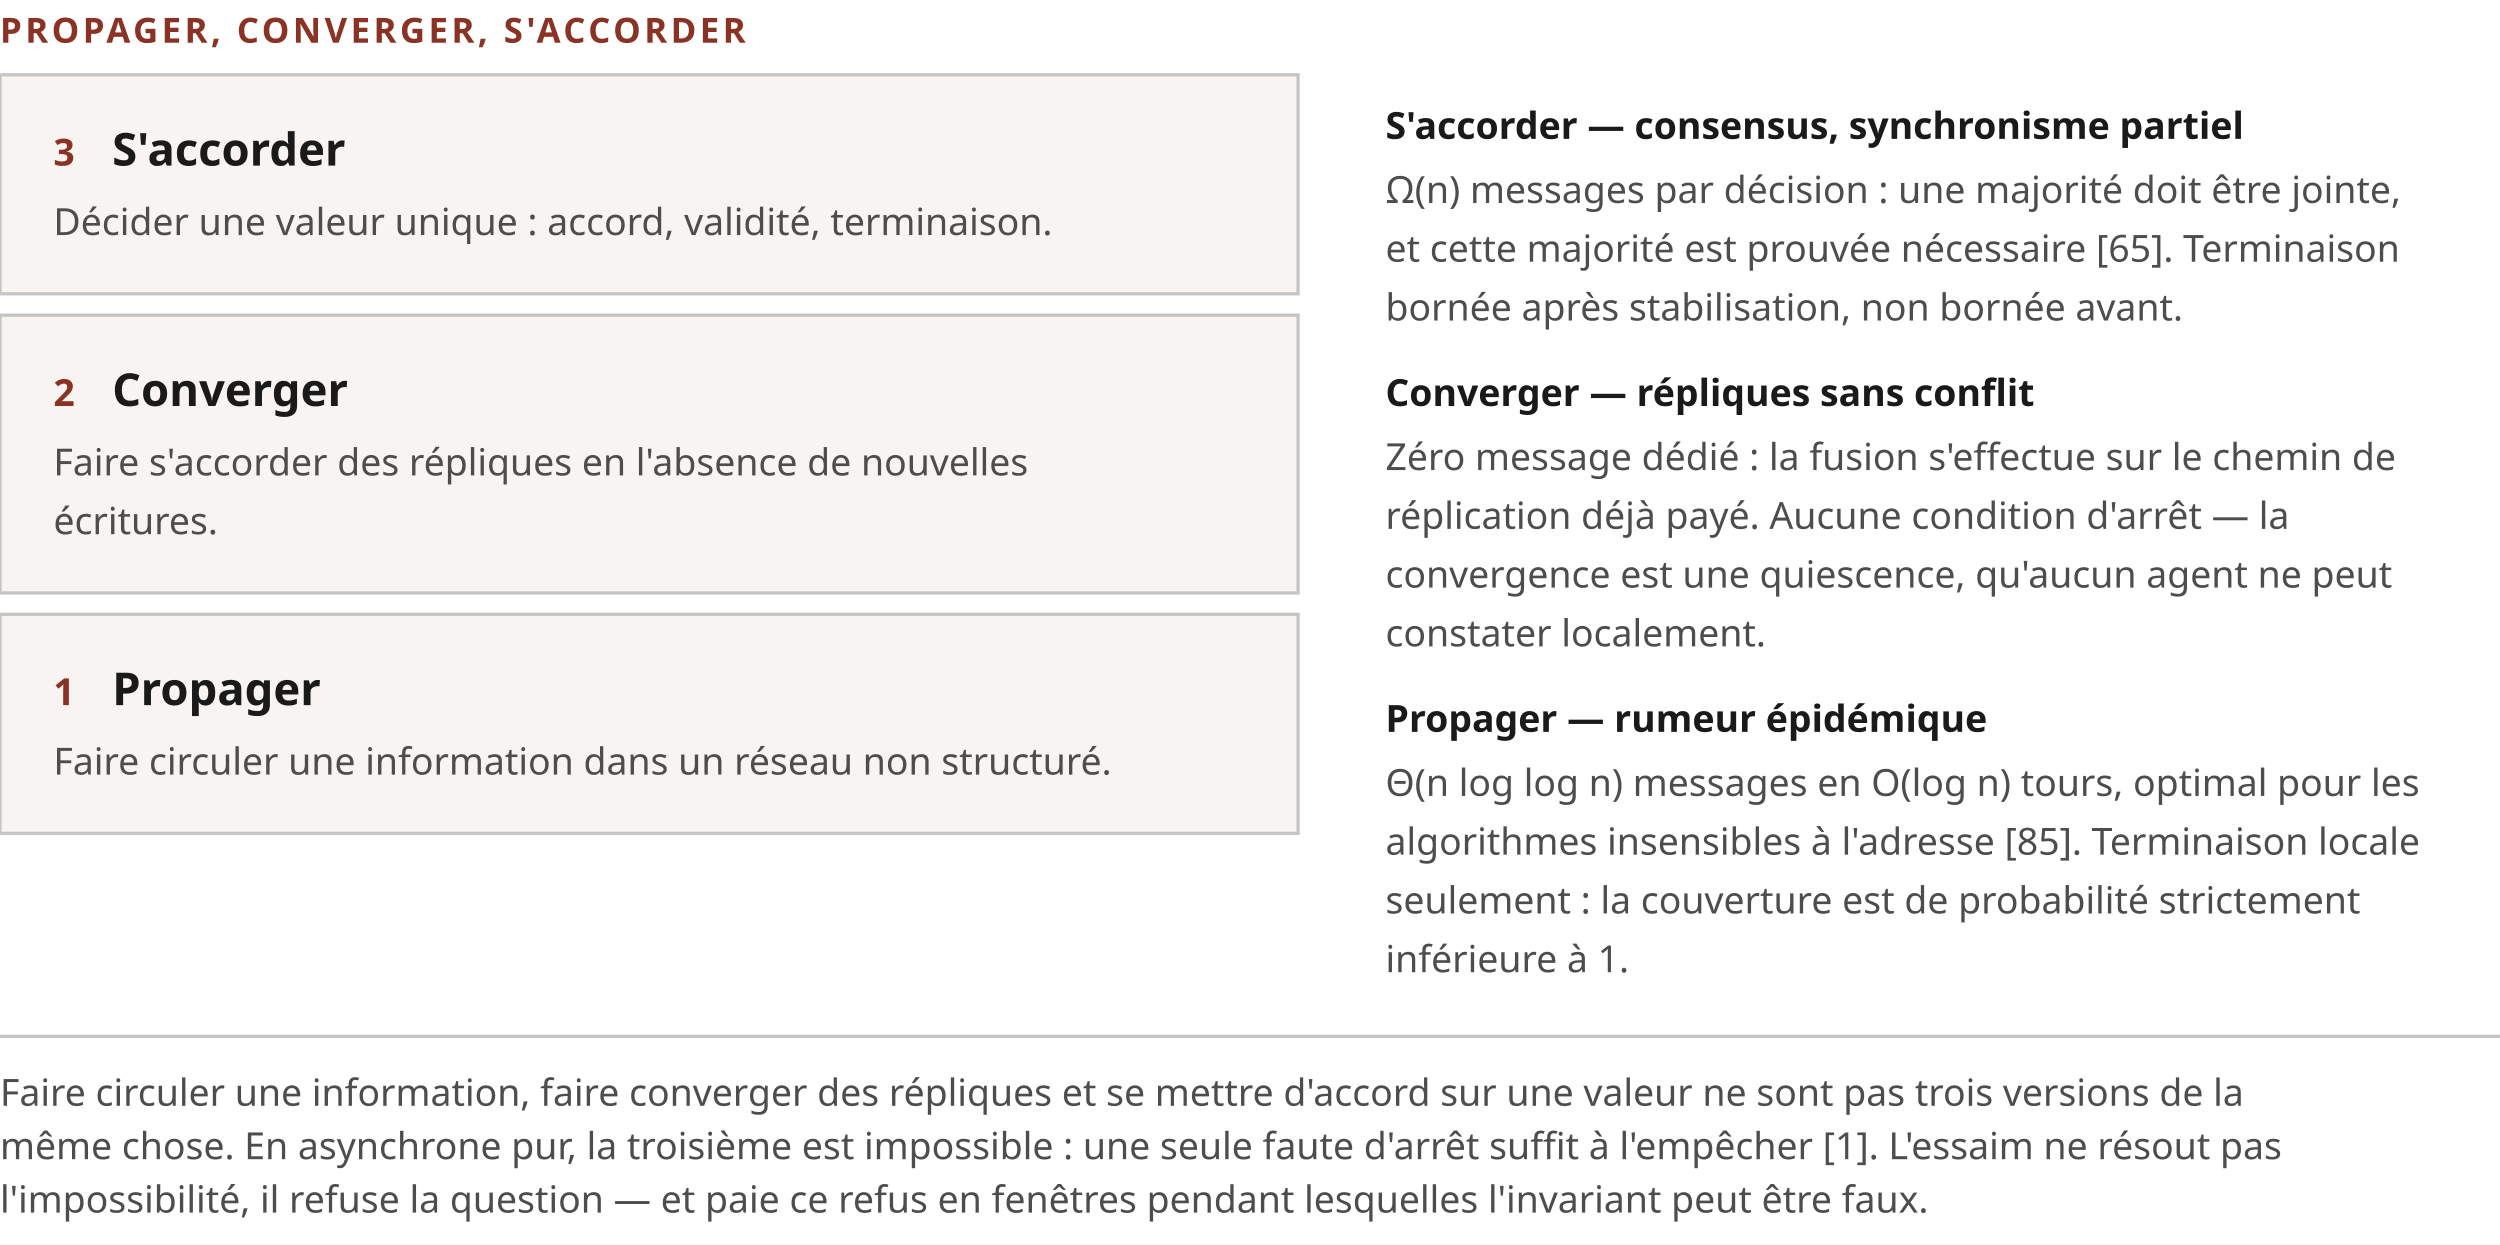
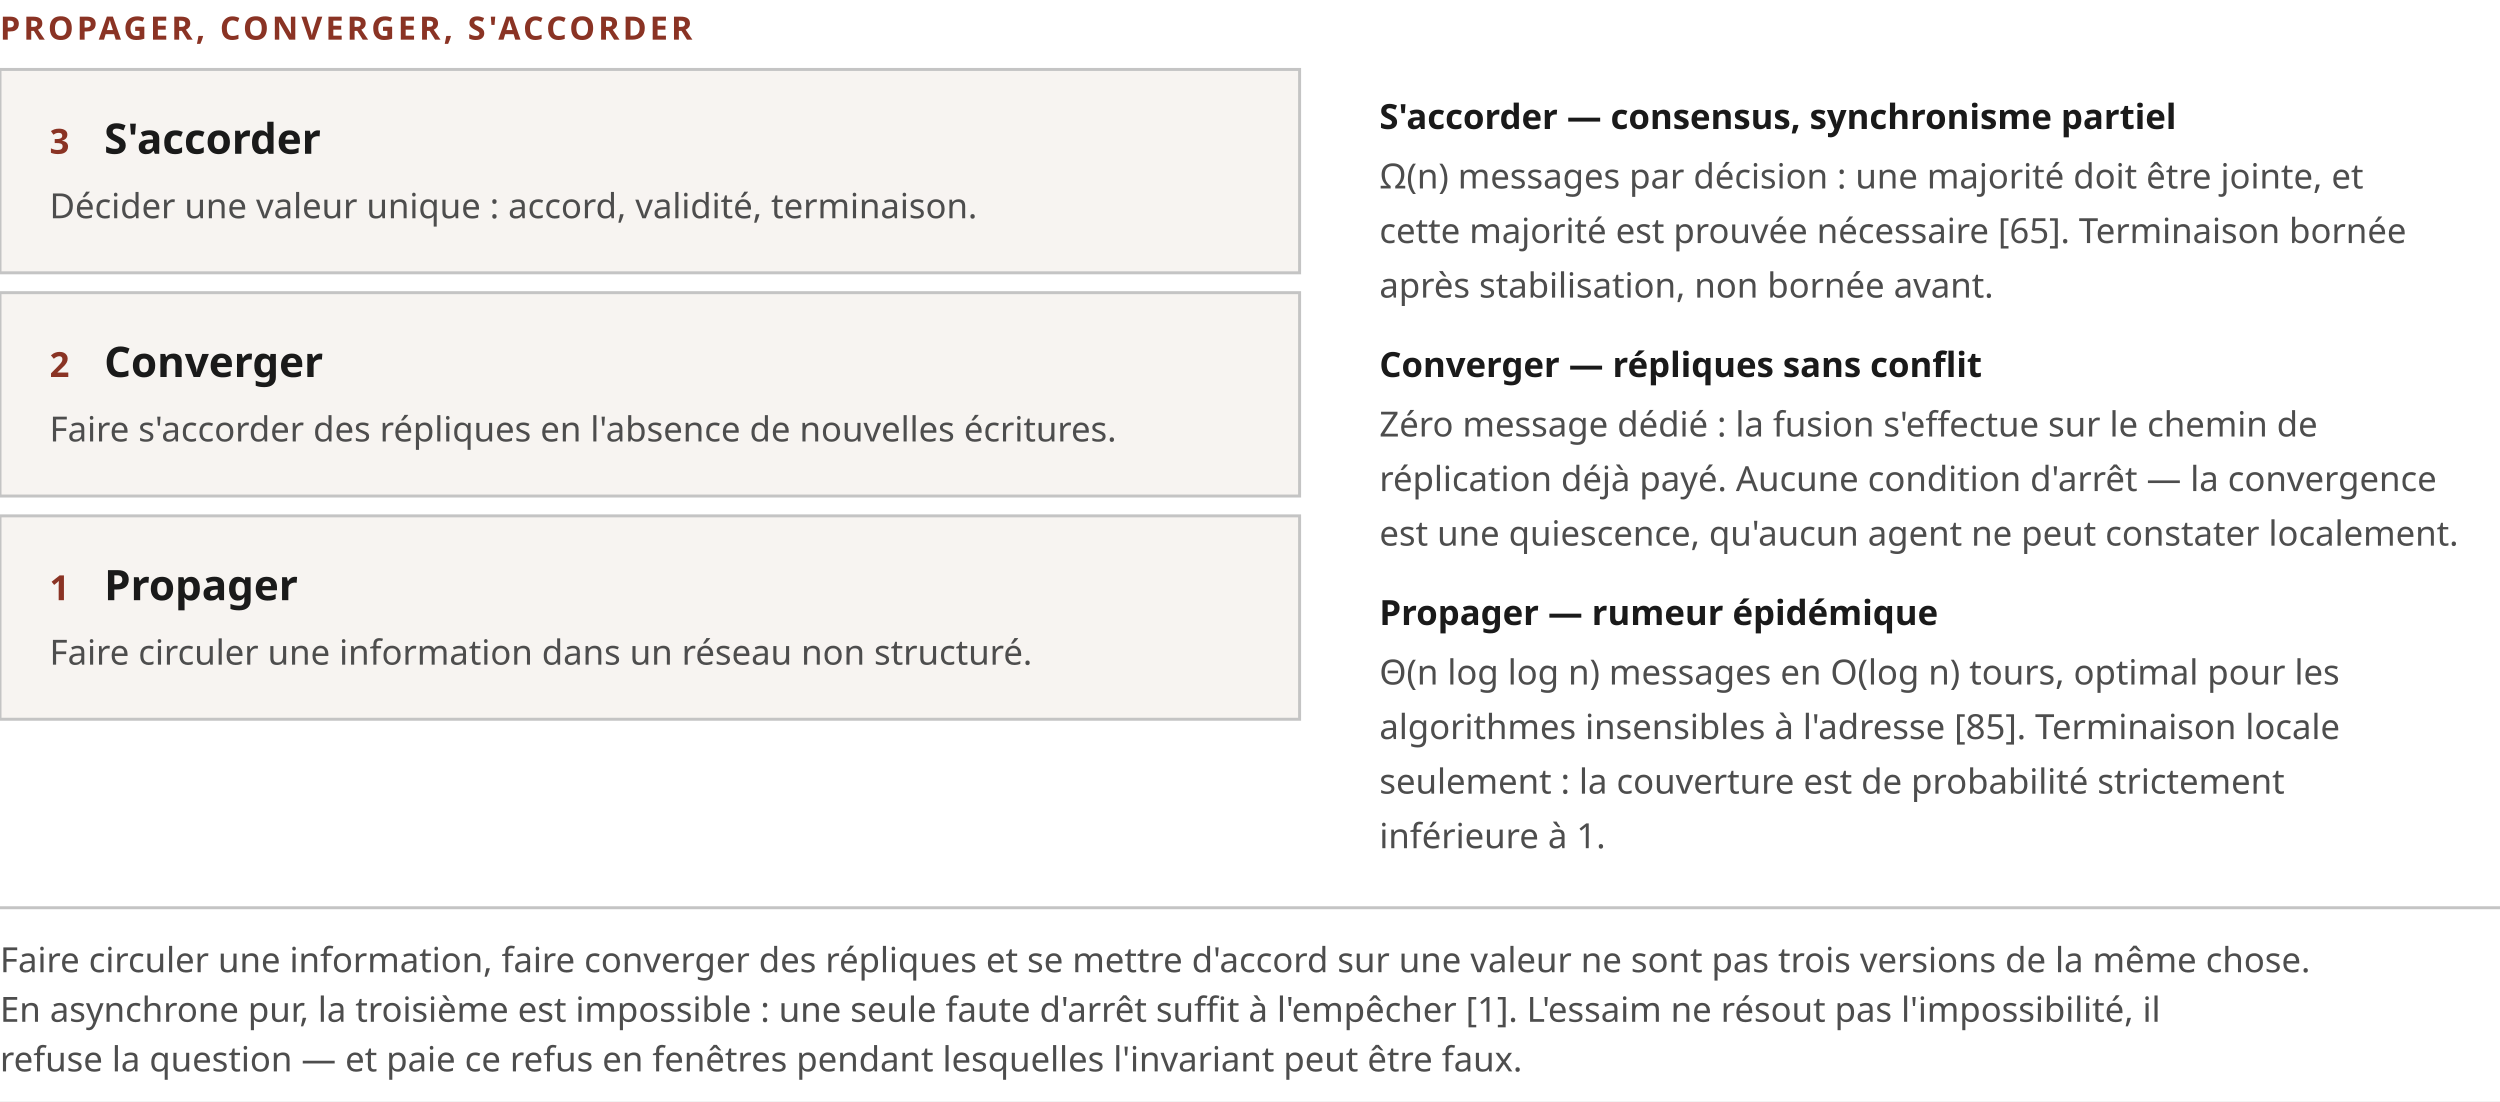
- <svg xmlns="http://www.w3.org/2000/svg" viewBox="0 0 468 233" width="468" height="233" role="img" aria-label="Pile de trois regimes de coordination : propager, converger, s'accorder, avec leur cout.">
+ <svg xmlns="http://www.w3.org/2000/svg" viewBox="0 0 504 222" width="504" height="222" role="img" aria-label="Pile de trois regimes de coordination : propager, converger, s'accorder, avec leur cout.">
  <defs>
    <style>
  .l      { font-family: Corbel, Candara, "Segoe UI", sans-serif; }
  .bande  { font-size: 8.5px; font-weight: 700; fill: #1A1A1A; }
  .rang   { font-size: 7px;   font-weight: 700; fill: #8A3324; }
  .titre  { font-size: 6.5px; font-weight: 700; fill: #8A3324; letter-spacing: .1em; }
  .titreg { font-size: 6.5px; font-weight: 700; fill: #767676; letter-spacing: .1em; }
  .ann    { font-size: 7px;   fill: #4D4D4D; }
  .annf   { font-size: 7px;   font-weight: 700; fill: #1A1A1A; }
  .renvoi { font-size: 6.2px; fill: #767676; }
  .chiffre{ font-size: 8px;   font-weight: 700; fill: #1A1A1A; }
  </style>
  </defs>
-   <rect x="0" y="0" width="468" height="233" fill="#FFFFFF" />
+   <rect x="0" y="0" width="504" height="222" fill="#FFFFFF" />
  <text class="l titre" x="0" y="8">PROPAGER, CONVERGER, S'ACCORDER</text>
-   <rect x="0" y="14" width="243" height="41" fill="#F7F4F1" stroke="#C4C4C4" stroke-width=".6" />
+   <rect x="0" y="14" width="262" height="41" fill="#F7F4F1" stroke="#C4C4C4" stroke-width=".6" />
  <text class="l rang" x="10" y="31">3</text>
  <text class="l bande" x="21" y="31">S'accorder</text>
  <text class="l ann" x="10" y="44">Décider une valeur unique : accord, validité, terminaison.</text>
-   <rect x="0" y="59" width="243" height="52" fill="#F7F4F1" stroke="#C4C4C4" stroke-width=".6" />
+   <rect x="0" y="59" width="262" height="41" fill="#F7F4F1" stroke="#C4C4C4" stroke-width=".6" />
  <text class="l rang" x="10" y="76">2</text>
  <text class="l bande" x="21" y="76">Converger</text>
-   <text class="l ann" x="10" y="89">Faire s'accorder des répliques en l'absence de nouvelles</text>
-   <text class="l ann" x="10" y="100">écritures.</text>
-   <rect x="0" y="115" width="243" height="41" fill="#F7F4F1" stroke="#C4C4C4" stroke-width=".6" />
-   <text class="l rang" x="10" y="132">1</text>
-   <text class="l bande" x="21" y="132">Propager</text>
-   <text class="l ann" x="10" y="145">Faire circuler une information dans un réseau non structuré.</text>
-   <text class="l annf" x="259.36" y="26">S'accorder — consensus, synchronisme partiel</text>
-   <text class="l ann" x="259.36" y="38">Ω(n) messages par décision : une majorité doit être jointe,</text>
-   <text class="l ann" x="259.36" y="49">et cette majorité est prouvée nécessaire [65]. Terminaison</text>
-   <text class="l ann" x="259.36" y="60">bornée après stabilisation, non bornée avant.</text>
-   <text class="l annf" x="259.36" y="76">Converger — répliques sans conflit</text>
-   <text class="l ann" x="259.36" y="88">Zéro message dédié : la fusion s'effectue sur le chemin de</text>
-   <text class="l ann" x="259.36" y="99">réplication déjà payé. Aucune condition d'arrêt — la</text>
-   <text class="l ann" x="259.36" y="110">convergence est une quiescence, qu'aucun agent ne peut</text>
-   <text class="l ann" x="259.36" y="121">constater localement.</text>
-   <text class="l annf" x="259.36" y="137">Propager — rumeur épidémique</text>
-   <text class="l ann" x="259.36" y="149">Θ(n log log n) messages en O(log n) tours, optimal pour les</text>
-   <text class="l ann" x="259.36" y="160">algorithmes insensibles à l'adresse [85]. Terminaison locale</text>
-   <text class="l ann" x="259.36" y="171">seulement : la couverture est de probabilité strictement</text>
-   <text class="l ann" x="259.36" y="182">inférieure à 1.</text>
-   <path d="M 0 194 H 468" fill="none" stroke="#C4C4C4" stroke-width=".6" />
-   <text class="l ann" x="0" y="207">Faire circuler une information, faire converger des répliques et se mettre d'accord sur une valeur ne sont pas trois versions de la</text>
-   <text class="l ann" x="0" y="217">même chose. En asynchrone pur, la troisième est impossible : une seule faute d'arrêt suffit à l'empêcher [1]. L'essaim ne résout pas</text>
-   <text class="l ann" x="0" y="227">l'impossibilité, il refuse la question — et paie ce refus en fenêtres pendant lesquelles l'invariant peut être faux.</text>
+   <text class="l ann" x="10" y="89">Faire s'accorder des répliques en l'absence de nouvelles écritures.</text>
+   <rect x="0" y="104" width="262" height="41" fill="#F7F4F1" stroke="#C4C4C4" stroke-width=".6" />
+   <text class="l rang" x="10" y="121">1</text>
+   <text class="l bande" x="21" y="121">Propager</text>
+   <text class="l ann" x="10" y="134">Faire circuler une information dans un réseau non structuré.</text>
+   <text class="l annf" x="278.08" y="26">S'accorder — consensus, synchronisme partiel</text>
+   <text class="l ann" x="278.08" y="38">Ω(n) messages par décision : une majorité doit être jointe, et</text>
+   <text class="l ann" x="278.08" y="49">cette majorité est prouvée nécessaire [65]. Terminaison bornée</text>
+   <text class="l ann" x="278.08" y="60">après stabilisation, non bornée avant.</text>
+   <text class="l annf" x="278.08" y="76">Converger — répliques sans conflit</text>
+   <text class="l ann" x="278.08" y="88">Zéro message dédié : la fusion s'effectue sur le chemin de</text>
+   <text class="l ann" x="278.08" y="99">réplication déjà payé. Aucune condition d'arrêt — la convergence</text>
+   <text class="l ann" x="278.08" y="110">est une quiescence, qu'aucun agent ne peut constater localement.</text>
+   <text class="l annf" x="278.08" y="126">Propager — rumeur épidémique</text>
+   <text class="l ann" x="278.08" y="138">Θ(n log log n) messages en O(log n) tours, optimal pour les</text>
+   <text class="l ann" x="278.08" y="149">algorithmes insensibles à l'adresse [85]. Terminaison locale</text>
+   <text class="l ann" x="278.08" y="160">seulement : la couverture est de probabilité strictement</text>
+   <text class="l ann" x="278.08" y="171">inférieure à 1.</text>
+   <path d="M 0 183 H 504" fill="none" stroke="#C4C4C4" stroke-width=".6" />
+   <text class="l ann" x="0" y="196">Faire circuler une information, faire converger des répliques et se mettre d'accord sur une valeur ne sont pas trois versions de la même chose.</text>
+   <text class="l ann" x="0" y="206">En asynchrone pur, la troisième est impossible : une seule faute d'arrêt suffit à l'empêcher [1]. L'essaim ne résout pas l'impossibilité, il</text>
+   <text class="l ann" x="0" y="216">refuse la question — et paie ce refus en fenêtres pendant lesquelles l'invariant peut être faux.</text>
</svg>
